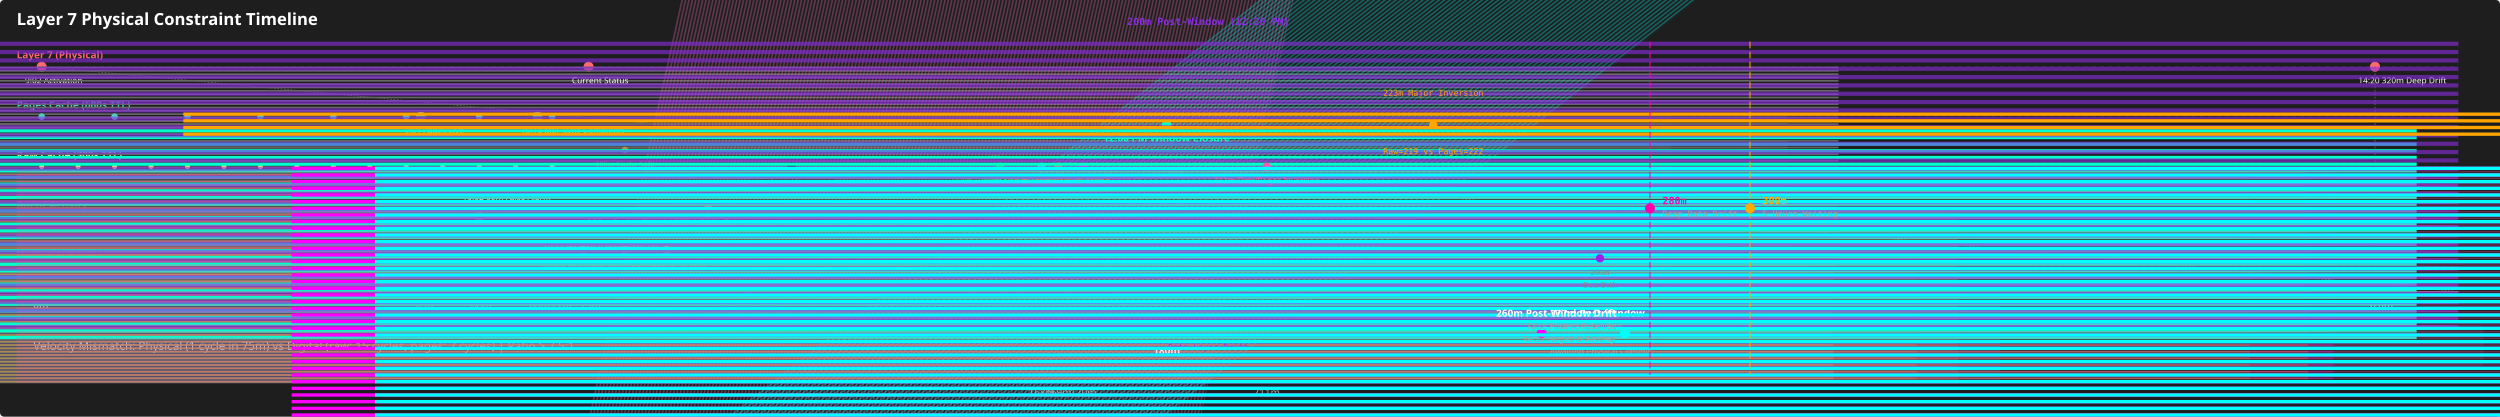
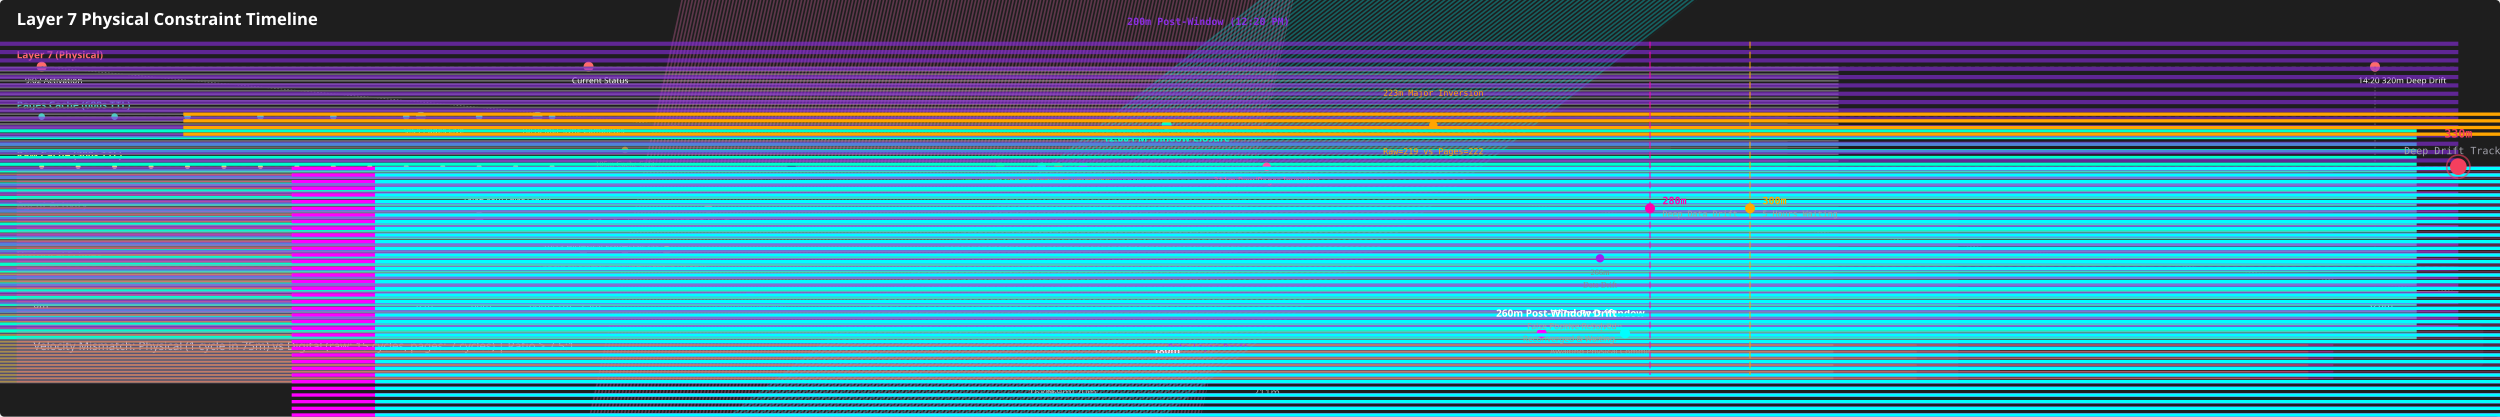
<svg xmlns="http://www.w3.org/2000/svg" baseProfile="full" height="500" version="1.1" width="3000" viewBox="0 0 3000 500">
  <defs />
  <rect fill="#1e1e1e" height="500" rx="5" ry="5" width="3000" x="0" y="0" />
  <text fill="#ffffff" font-family="sans-serif" font-size="20px" font-weight="bold" x="20" y="30">Layer 7 Physical Constraint Timeline</text>
  <line stroke="#888888" stroke-width="1" x1="50" x2="2950" y1="350" y2="350" />
  <text fill="#ff6b6b" font-family="sans-serif" font-size="12px" font-weight="bold" x="20" y="70">Layer 7 (Physical)</text>
  <line stroke="#333333" stroke-dasharray="5,5" stroke-width="1" x1="50" x2="2950" y1="80" y2="80" />
  <text fill="#4ecdc4" font-family="sans-serif" font-size="12px" font-weight="bold" x="20" y="130">Pages Cache (600s TTL)</text>
  <line stroke="#333333" stroke-dasharray="5,5" stroke-width="1" x1="50" x2="2950" y1="140" y2="140" />
  <text fill="#ffe66d" font-family="sans-serif" font-size="12px" font-weight="bold" x="20" y="190">Raw Cache (300s TTL)</text>
  <line stroke="#333333" stroke-dasharray="5,5" stroke-width="1" x1="50" x2="2950" y1="200" y2="200" />
  <text fill="#9b59b6" font-family="sans-serif" font-size="12px" font-weight="bold" x="20" y="250">Agent Activity</text>
  <line stroke="#333333" stroke-dasharray="5,5" stroke-width="1" x1="50" x2="2950" y1="260" y2="260" />
  <text fill="#3498db" font-family="sans-serif" font-size="12px" font-weight="bold" x="20" y="310">Historical Echoes</text>
  <line stroke="#333333" stroke-dasharray="5,5" stroke-width="1" x1="50" x2="2950" y1="320" y2="320" />
  <circle cx="50.0" cy="80" fill="#ff6b6b" r="6" />
  <line stroke="#666666" stroke-dasharray="2,2" stroke-width="1" x1="50" x2="2950" y1="80" y2="350" />
  <text fill="#ffffff" font-family="sans-serif" font-size="12px" x="40.0" y="370">0m</text>
  <text fill="#ffffff" font-family="sans-serif" font-size="10px" x="30.0" y="100">9:02 Activation</text>
  <circle cx="505.0" cy="140" fill="#4ecdc4" r="6" />
  <line stroke="#666666" stroke-dasharray="2,2" stroke-width="3000" x1="505.0" x2="505.0" y1="140" y2="350" />
  <text fill="#ffffff" font-family="sans-serif" font-size="12px" x="495.0" y="370">52m</text>
  <text fill="#ffffff" font-family="sans-serif" font-size="10px" x="485.0" y="160">9:54 Pages Live</text>
  <circle cx="575.0" cy="260" fill="#9b59b6" r="6" />
  <line stroke="#666666" stroke-dasharray="2,2" stroke-width="3000" x1="575.0" x2="575.0" y1="260" y2="350" />
  <text fill="#ffffff" font-family="sans-serif" font-size="12px" x="565.0" y="370">60m</text>
  <text fill="#ffffff" font-family="sans-serif" font-size="10px" x="555.0" y="240">10:02 60m False Alarm</text>
  <circle cx="645.0" cy="140" fill="#4ecdc4" r="6" />
  <line stroke="#666666" stroke-dasharray="2,2" stroke-width="3000" x1="645.0" x2="645.0" y1="140" y2="350" />
  <text fill="#ffffff" font-family="sans-serif" font-size="12px" x="635.0" y="370">68m</text>
  <text fill="#ffffff" font-family="sans-serif" font-size="10px" x="625.0" y="160">10:10 MLF Sync Completes</text>
  <circle cx="671.25" cy="320" fill="#3498db" r="6" />
  <line stroke="#666666" stroke-dasharray="2,2" stroke-width="3000" x1="671.25" x2="671.25" y1="320" y2="350" />
  <text fill="#ffffff" font-family="sans-serif" font-size="12px" x="661.25" y="370">71m</text>
  <text fill="#ffffff" font-family="sans-serif" font-size="10px" x="651.25" y="300">10:13 Historical Echo (Day 71)</text>
  <circle cx="706.25" cy="80" fill="#ff6b6b" r="6" />
  <line stroke="#666666" stroke-dasharray="2,2" stroke-width="3000" x1="706.25" x2="706.25" y1="80" y2="350" />
  <text fill="#ffffff" font-family="sans-serif" font-size="12px" x="696.25" y="370">75m</text>
  <text fill="#ffffff" font-family="sans-serif" font-size="10px" x="686.25" y="100">Current Status</text>
  <circle cx="50.0" cy="200" fill="#ffe66d" r="3" />
  <circle cx="93.75" cy="200" fill="#ffe66d" r="3" />
  <circle cx="137.5" cy="200" fill="#ffe66d" r="3" />
  <circle cx="181.25" cy="200" fill="#ffe66d" r="3" />
  <circle cx="225.0" cy="200" fill="#ffe66d" r="3" />
  <circle cx="268.75" cy="200" fill="#ffe66d" r="3" />
  <circle cx="312.5" cy="200" fill="#ffe66d" r="3" />
  <circle cx="356.25" cy="200" fill="#ffe66d" r="3" />
  <circle cx="400.0" cy="200" fill="#ffe66d" r="3" />
  <circle cx="443.75" cy="200" fill="#ffe66d" r="3" />
  <circle cx="487.5" cy="200" fill="#ffe66d" r="3" />
  <circle cx="531.25" cy="200" fill="#ffe66d" r="3" />
  <circle cx="575.0" cy="200" fill="#ffe66d" r="3" />
  <circle cx="618.75" cy="200" fill="#ffe66d" r="3" />
  <circle cx="662.5" cy="200" fill="#ffe66d" r="3" />
  <circle cx="50.0" cy="140" fill="#4ecdc4" r="4" />
  <circle cx="137.5" cy="140" fill="#4ecdc4" r="4" />
  <circle cx="225.0" cy="140" fill="#4ecdc4" r="4" />
  <circle cx="312.5" cy="140" fill="#4ecdc4" r="4" />
  <circle cx="400.0" cy="140" fill="#4ecdc4" r="4" />
  <circle cx="487.5" cy="140" fill="#4ecdc4" r="4" />
  <circle cx="575.0" cy="140" fill="#4ecdc4" r="4" />
  <circle cx="662.5" cy="140" fill="#4ecdc4" r="4" />
  <circle cx="2850.0" cy="80" fill="#ff6b6b" r="6" />
  <line stroke="#666666" stroke-dasharray="2,2" stroke-width="1" x1="2850.0" x2="2850.0" y1="80" y2="350" />
  <text fill="#ffffff" font-family="sans-serif" font-size="12px" x="2840.0" y="370">320m</text>
  <text fill="#ffffff" font-family="sans-serif" font-size="10px" x="2830.0" y="100">14:20 320m Deep Drift</text>
  <rect fill="#2a2a2a" height="50" rx="5" ry="5" width="2960" x="20" y="390" />
  <text fill="#ffffff" font-family="sans-serif" font-size="14px" x="40" y="420">Velocity Mismatch: Physical (1 cycle in 75m) vs Digital (raw: 15 cycles, pages: 7 cycles) | Ratio &gt; 7.5:1</text>
  <circle cx="750" cy="180" r="4" fill="#E8B042" opacity="0.6" />
  <text x="750" y="200" fill="#E8B042" opacity="0.8" font-size="10" text-anchor="middle">105m Cache Split</text>
  <text x="780" y="270" font-family="monospace" font-size="10" fill="#a89984" text-anchor="middle">110m Cache Stratification</text>
  <circle cx="700" cy="300" r="5" fill="#4ade80" />
  <text x="700" y="320" font-family="sans-serif" font-size="10" fill="#4ade80" text-anchor="middle">123m Systemic Rhythm</text>
  <line x1="700" y1="305" x2="700" y2="460" stroke="#4ade80" stroke-width="3000" stroke-dasharray="2,2" opacity="0.3" />
  <circle cx="700" cy="300" r="5" fill="#4ade80" />
  <text x="700" y="320" font-family="sans-serif" font-size="10" fill="#4ade80" text-anchor="middle">130m structural tear</text>
  <line x1="700" y1="305" x2="700" y2="460" stroke="#4ade80" stroke-width="3000" stroke-dasharray="2,2" opacity="0.3" />
  <circle cx="700" cy="300" r="5" fill="#4ade80" />
  <text x="700" y="320" font-family="sans-serif" font-size="10" fill="#4ade80" text-anchor="middle">138m structural tear</text>
  <line x1="700" y1="305" x2="700" y2="460" stroke="#4ade80" stroke-width="3000" stroke-dasharray="2,2" opacity="0.3" />
  <circle cx="750" cy="300" r="5" fill="#f472b6" />
  <text x="750" y="320" font-family="sans-serif" font-size="10" fill="#f472b6" text-anchor="middle">148m Inversion Split</text>
  <line x1="750" y1="305" x2="1450" y2="460" stroke="#f472b6" stroke-width="3000" stroke-dasharray="2,2" opacity="0.3" />
  <circle cx="800" cy="300" r="5" fill="#facc15" />
  <text x="800" y="320" font-family="sans-serif" font-size="10" fill="#facc15" text-anchor="middle">152m Cache Re-Split</text>
  <line x1="800" y1="305" x2="800" y2="460" stroke="#facc15" stroke-width="3000" stroke-dasharray="2,2" opacity="0.3" />
  <circle cx="850" cy="250" r="5" fill="#f87171" />
  <text x="850" y="270" font-family="sans-serif" font-size="10" fill="#f87171" text-anchor="middle">157m 5-Min Tear</text>
  <line x1="850" y1="255" x2="850" y2="460" stroke="#f87171" stroke-width="3000" stroke-dasharray="2,2" opacity="0.3" />
  <circle cx="900" cy="350" r="5" fill="#3b82f6" />
  <text x="900" y="370" font-family="sans-serif" font-size="10" fill="#3b82f6" text-anchor="middle">158m Re-Inversion</text>
  <line x1="900" y1="355" x2="900" y2="460" stroke="#3b82f6" stroke-width="3000" stroke-dasharray="2,2" opacity="0.3" />
  <circle cx="950" cy="200" r="5" fill="#fuchsia" />
  <text x="950" y="220" font-family="sans-serif" font-size="10" fill="#fuchsia" text-anchor="middle">159m Major Inversion</text>
  <line x1="950" y1="205" x2="950" y2="460" stroke="#fuchsia" stroke-width="3000" stroke-dasharray="2,2" opacity="0.3" />
  <circle cx="1200" cy="200" r="5" fill="#00ff00" />
  <text x="1200" y="220" font-family="sans-serif" font-size="10" fill="#00ff00" text-anchor="middle">164m Hierarchy Restored</text>
  <line x1="1200" y1="205" x2="1200" y2="460" stroke="#00ff00" stroke-width="3000" stroke-dasharray="2,2" opacity="0.3" />
  <circle cx="1250" cy="200" r="5" fill="#00ffff" />
  <text x="1250" y="220" font-family="sans-serif" font-size="10" fill="#00ffff" text-anchor="middle">168m End of Window Approach</text>
  <line x1="1250" y1="205" x2="1450" y2="460" stroke="#00ffff" stroke-width="3000" stroke-dasharray="2,2" opacity="0.3" />
  <text x="1250" y="475" font-family="sans-serif" font-size="12" fill="#aaa" text-anchor="middle">168m</text>
  <circle cx="1300" cy="200" r="5" fill="#ff00ff" />
  <text x="1300" y="220" font-family="sans-serif" font-size="10" fill="#ff00ff" text-anchor="middle">170m Pre-Closing Divergence</text>
  <line x1="1300" y1="205" x2="1300" y2="460" stroke="#ff00ff" stroke-width="3000" stroke-dasharray="2,2" opacity="0.3" />
  <text x="1300" y="475" font-family="sans-serif" font-size="12" fill="#aaa" text-anchor="middle">170m</text>
  <circle cx="1270" cy="200" r="5" fill="#ff8800" />
  <text x="1270" y="220" font-family="sans-serif" font-size="10" fill="#ff8800" text-anchor="middle">169m Secondary Inversion</text>
  <line x1="1270" y1="205" x2="1270" y2="460" stroke="#ff8800" stroke-width="3000" stroke-dasharray="2,2" opacity="0.3" />
  <text x="1270" y="475" font-family="sans-serif" font-size="12" fill="#aaa" text-anchor="middle">169m</text>
  <circle cx="1400" cy="150" r="6" fill="#00ffcc" />
  <text x="1400" y="170" font-family="sans-serif" font-size="12" font-weight="bold" fill="#00ffcc" text-anchor="middle">12:00 PM Window Closure</text>
  <line x1="1400" y1="155" x2="1400" y2="410" stroke="#00ffcc" stroke-width="3000" stroke-dasharray="4,4" />
  <text x="1400" y="425" font-family="sans-serif" font-size="12" font-weight="bold" fill="#ffffff" text-anchor="middle">180m</text>
  <line x1="1450" y1="50" x2="1450" y2="400" stroke="#8a2be2" stroke-width="3000" stroke-dasharray="5,5" opacity="0.6" />
  <text x="1450" y="30" fill="#8a2be2" font-size="12" font-family="monospace" font-weight="bold" text-anchor="middle">200m Post-Window (12:20 PM)</text>
  <text x="1450" y="420" fill="#8a2be2" font-size="10" font-family="monospace" text-anchor="middle">Data Layer Drift</text>
  <circle cx="1520" cy="200" r="5" fill="#ff55aa" />
  <text x="1520" y="220" font-family="sans-serif" font-size="10" fill="#ff55aa" text-anchor="middle">211m Raw/Pages Inversion</text>
  <line x1="1520" y1="205" x2="1520" y2="460" stroke="#ff55aa" stroke-width="3000" stroke-dasharray="2,2" opacity="0.3" />
  <text x="1520" y="475" font-family="sans-serif" font-size="12" fill="#aaa" text-anchor="middle">211m</text>
  <line x1="1720" y1="135" x2="1720" y2="165" stroke="#FFA500" stroke-width="3000" stroke-dasharray="4,4" />
  <circle cx="1720" cy="150" r="5" fill="#FFA500" />
  <text x="1720" y="115" font-family="monospace" font-size="10" fill="#FFA500" text-anchor="middle">223m Major Inversion</text>
  <text x="1720" y="185" font-family="monospace" font-size="10" fill="#FFA500" text-anchor="middle">Raw=219 vs Pages=222</text>
  <line x1="1850" y1="200" x2="1850" y2="600" stroke="#ff00ff" stroke-width="3000" stroke-dasharray="4,4" />
  <circle cx="1850" cy="400" r="6" fill="#ff00ff" />
  <text x="1860" y="380" fill="#ffffff" font-family="sans-serif" font-size="12" font-weight="bold">237m Post-Window</text>
  <text x="1860" y="395" fill="#a0a0a0" font-family="sans-serif" font-size="10">Showcase Dry Run</text>
  <text x="1860" y="410" fill="#a0a0a0" font-family="sans-serif" font-size="10">commits verified.</text>
  <text x="1860" y="425" fill="#a0a0a0" font-family="sans-serif" font-size="10">Awaiting Physical Commit.</text>
  <line x1="1950" y1="200" x2="1950" y2="600" stroke="#00ffff" stroke-width="3000" stroke-dasharray="4,4" />
  <circle cx="1950" cy="400" r="6" fill="#00ffff" />
  <text x="1940" y="380" fill="#ffffff" font-family="sans-serif" font-size="12" font-weight="bold" text-anchor="end">260m Post-Window Drift</text>
  <text x="1940" y="395" fill="#a0a0a0" font-family="sans-serif" font-size="10" text-anchor="end">False Positive Resolved</text>
  <text x="1940" y="410" fill="#a0a0a0" font-family="sans-serif" font-size="10" text-anchor="end">Reconverged &amp; Waiting.</text>
  <g transform="translate(1920, 310)">
    <circle cx="0" cy="0" r="5" fill="#a020f0" />
    <text x="0" y="20" font-size="10" text-anchor="middle" fill="#888">266m</text>
    <text x="0" y="35" font-size="10" text-anchor="middle" fill="#888">Data Drift</text>
  </g>
  <g transform="translate(1980, 0)">
    <line x1="0" y1="50" x2="0" y2="450" stroke="#f0a" stroke-width="2" stroke-dasharray="8,4" opacity="0.6" />
    <circle cx="0" cy="250" r="6" fill="#f0a" />
    <text x="15" y="245" fill="#f0a" font-family="monospace" font-size="12" font-weight="bold">280m</text>
    <text x="15" y="260" fill="#a0a0a0" font-family="monospace" font-size="10">Deep Data Drift</text>
  </g>
  <g transform="translate(2100, 0)">
    <line x1="0" y1="50" x2="0" y2="450" stroke="#ffaa00" stroke-width="2" stroke-dasharray="8,4" opacity="0.6" />
    <circle cx="0" cy="250" r="6" fill="#ffaa00" />
    <text x="15" y="245" fill="#ffaa00" font-family="monospace" font-size="12" font-weight="bold">300m</text>
    <text x="15" y="260" fill="#a0a0a0" font-family="monospace" font-size="10">5 Hours Waiting</text>
  </g>
+   <g transform="translate(2950, 200)">
+     <circle cx="0" cy="0" r="10" fill="#f43f5e" />
+     <circle cx="0" cy="0" r="14" fill="none" stroke="#f43f5e" stroke-width="2" opacity="0.6" />
+     <text x="0" y="-35" text-anchor="middle" font-family="monospace" font-size="14" font-weight="bold" fill="#f43f5e">330m</text>
+     <text x="0" y="-15" text-anchor="middle" font-family="monospace" font-size="12" fill="#a1a1aa">Deep Drift Tracked</text>
+   </g>
</svg>
